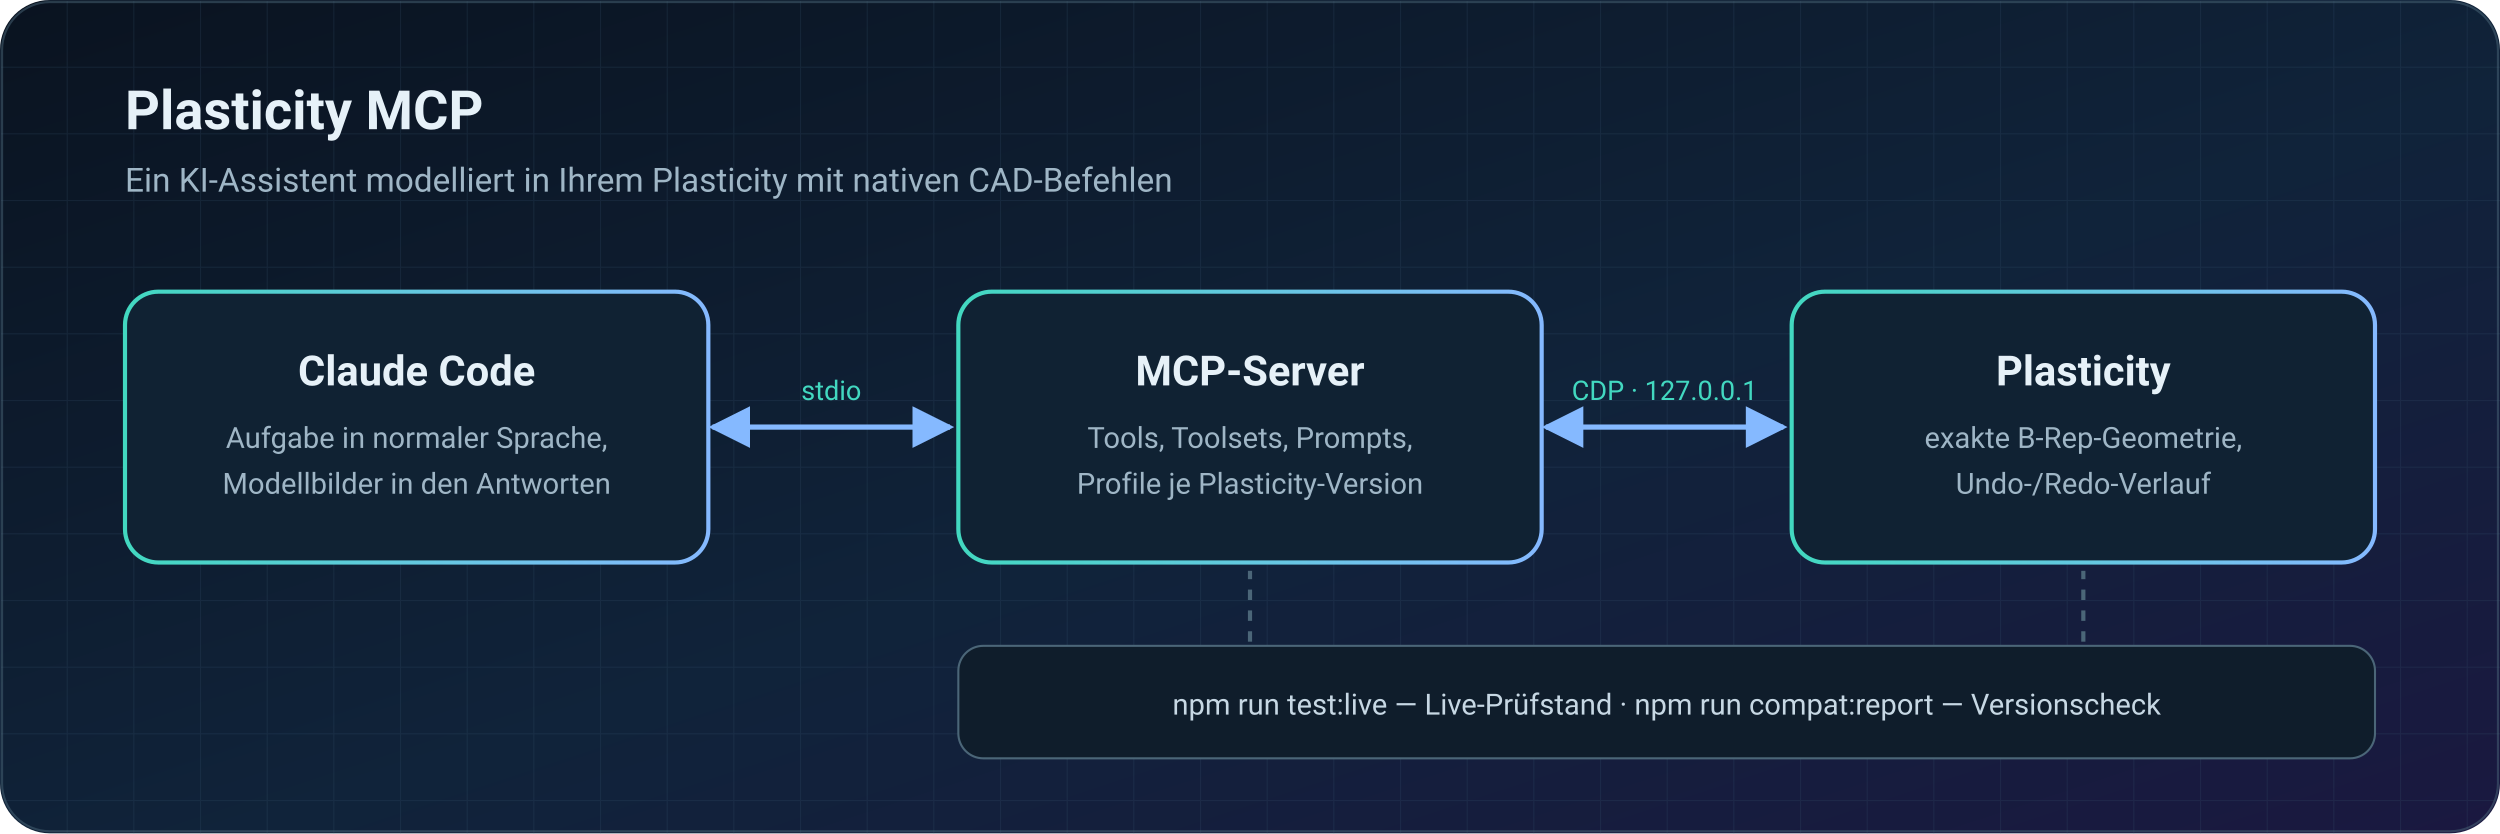
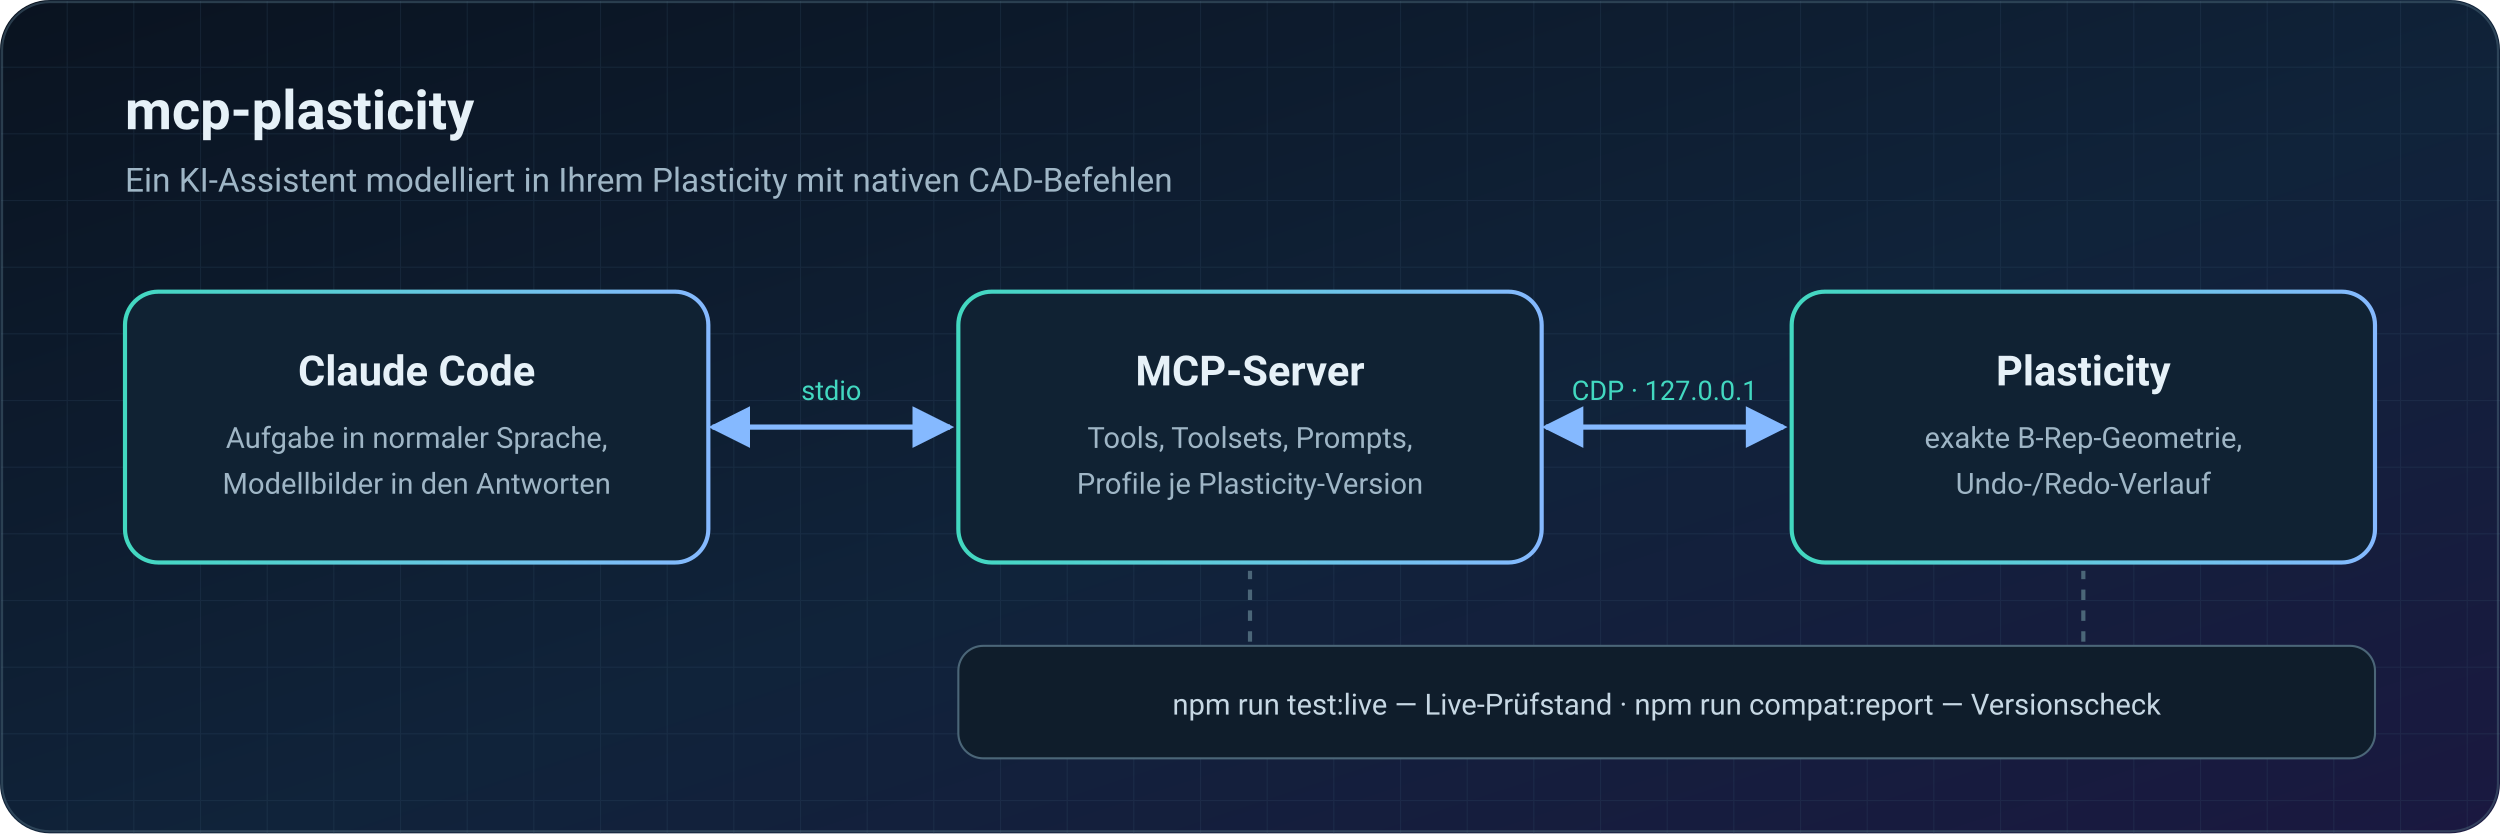
<svg xmlns="http://www.w3.org/2000/svg" width="1200" height="400" viewBox="0 0 1200 400" role="img" aria-labelledby="title">
  <defs>
    <linearGradient id="bg" x1="0" y1="0" x2="1" y2="1">
      <stop offset="0" stop-color="#0a1320" />
      <stop offset=".55" stop-color="#10233a" />
      <stop offset="1" stop-color="#1a1840" />
    </linearGradient>
    <linearGradient id="accent" x1="0" y1="0" x2="1" y2="0">
      <stop offset="0" stop-color="#42d8c0" />
      <stop offset="1" stop-color="#85b9ff" />
    </linearGradient>
    <radialGradient id="glow" cx=".5" cy=".5" r=".5">
      <stop offset="0" stop-color="#42d8c0" stop-opacity=".30" />
      <stop offset="1" stop-color="#42d8c0" stop-opacity="0" />
    </radialGradient>
    <pattern id="grid" width="32" height="32" patternUnits="userSpaceOnUse">
      <path d="M32 0H0V32" fill="none" stroke="#3a5470" stroke-opacity=".22" />
    </pattern>
    <marker id="arrow" viewBox="0 0 10 10" refX="9" refY="5" markerWidth="8" markerHeight="8" orient="auto-start-reverse">
      <path d="M0 0L10 5L0 10z" fill="#85b9ff" />
    </marker>
  </defs>
  <rect width="1200" height="400" rx="24" fill="url(#bg)" />
  <rect width="1200" height="400" rx="24" fill="url(#grid)" />
  <rect x="1" y="1" width="1198" height="398" rx="23" fill="none" stroke="#4b6678" stroke-opacity=".5" />
  <g font-family="-apple-system, 'SF Pro Display', 'Segoe UI', Roboto, 'PingFang SC', 'Hiragino Sans', 'Noto Sans CJK SC', 'Noto Sans JP', 'Microsoft YaHei', sans-serif" fill="#e6f1f8">
-     <text x="60" y="62" font-size="26" font-weight="700">Plasticity MCP</text>
+     <text x="60" y="62" font-size="26" font-weight="700">mcp-plasticity</text>
    <text x="60" y="92" font-size="16" fill="#9fb6c6">Ein KI-Assistent modelliert in Ihrem Plasticity mit nativen CAD-Befehlen</text>
    <rect x="60" y="140" width="280" height="130" rx="16" fill="#102233" stroke="url(#accent)" stroke-width="2" />
    <text x="200" y="185" font-size="20" font-weight="600" text-anchor="middle">Claude Code</text>
    <text x="200" y="215" font-size="14" fill="#9fb6c6" text-anchor="middle">Aufgabe in normaler Sprache,</text>
    <text x="200" y="237" font-size="14" fill="#9fb6c6" text-anchor="middle">Modellbilder in den Antworten</text>
    <rect x="460" y="140" width="280" height="130" rx="16" fill="#102233" stroke="url(#accent)" stroke-width="2" />
    <text x="600" y="185" font-size="20" font-weight="600" text-anchor="middle">MCP-Server</text>
    <text x="600" y="215" font-size="14" fill="#9fb6c6" text-anchor="middle">Tools, Toolsets, Prompts,</text>
    <text x="600" y="237" font-size="14" fill="#9fb6c6" text-anchor="middle">Profile je Plasticity-Version</text>
    <rect x="860" y="140" width="280" height="130" rx="16" fill="#102233" stroke="url(#accent)" stroke-width="2" />
    <text x="1000" y="185" font-size="20" font-weight="600" text-anchor="middle">Plasticity</text>
    <text x="1000" y="215" font-size="14" fill="#9fb6c6" text-anchor="middle">exakte B-Rep-Geometrie,</text>
    <text x="1000" y="237" font-size="14" fill="#9fb6c6" text-anchor="middle">Undo-/Redo-Verlauf</text>
    <line x1="342" y1="205" x2="456" y2="205" stroke="#85b9ff" stroke-width="2.5" marker-end="url(#arrow)" marker-start="url(#arrow)" />
    <text x="399" y="192" font-size="13" fill="#42d8c0" text-anchor="middle">stdio</text>
    <line x1="742" y1="205" x2="856" y2="205" stroke="#85b9ff" stroke-width="2.5" marker-end="url(#arrow)" marker-start="url(#arrow)" />
    <text x="799" y="192" font-size="13" fill="#42d8c0" text-anchor="middle">CDP · 127.0.0.1</text>
    <rect x="460" y="310" width="680" height="54" rx="12" fill="#0f1d2b" stroke="#4b6678" />
    <text x="800" y="343" font-size="14" fill="#c7d8e4" text-anchor="middle">npm run test:live — Live-Prüfstand  ·  npm run compat:report — Versionscheck</text>
    <line x1="600" y1="308" x2="600" y2="274" stroke="#4b6678" stroke-width="2" stroke-dasharray="5 5" />
    <line x1="1000" y1="308" x2="1000" y2="274" stroke="#4b6678" stroke-width="2" stroke-dasharray="5 5" />
  </g>
</svg>
